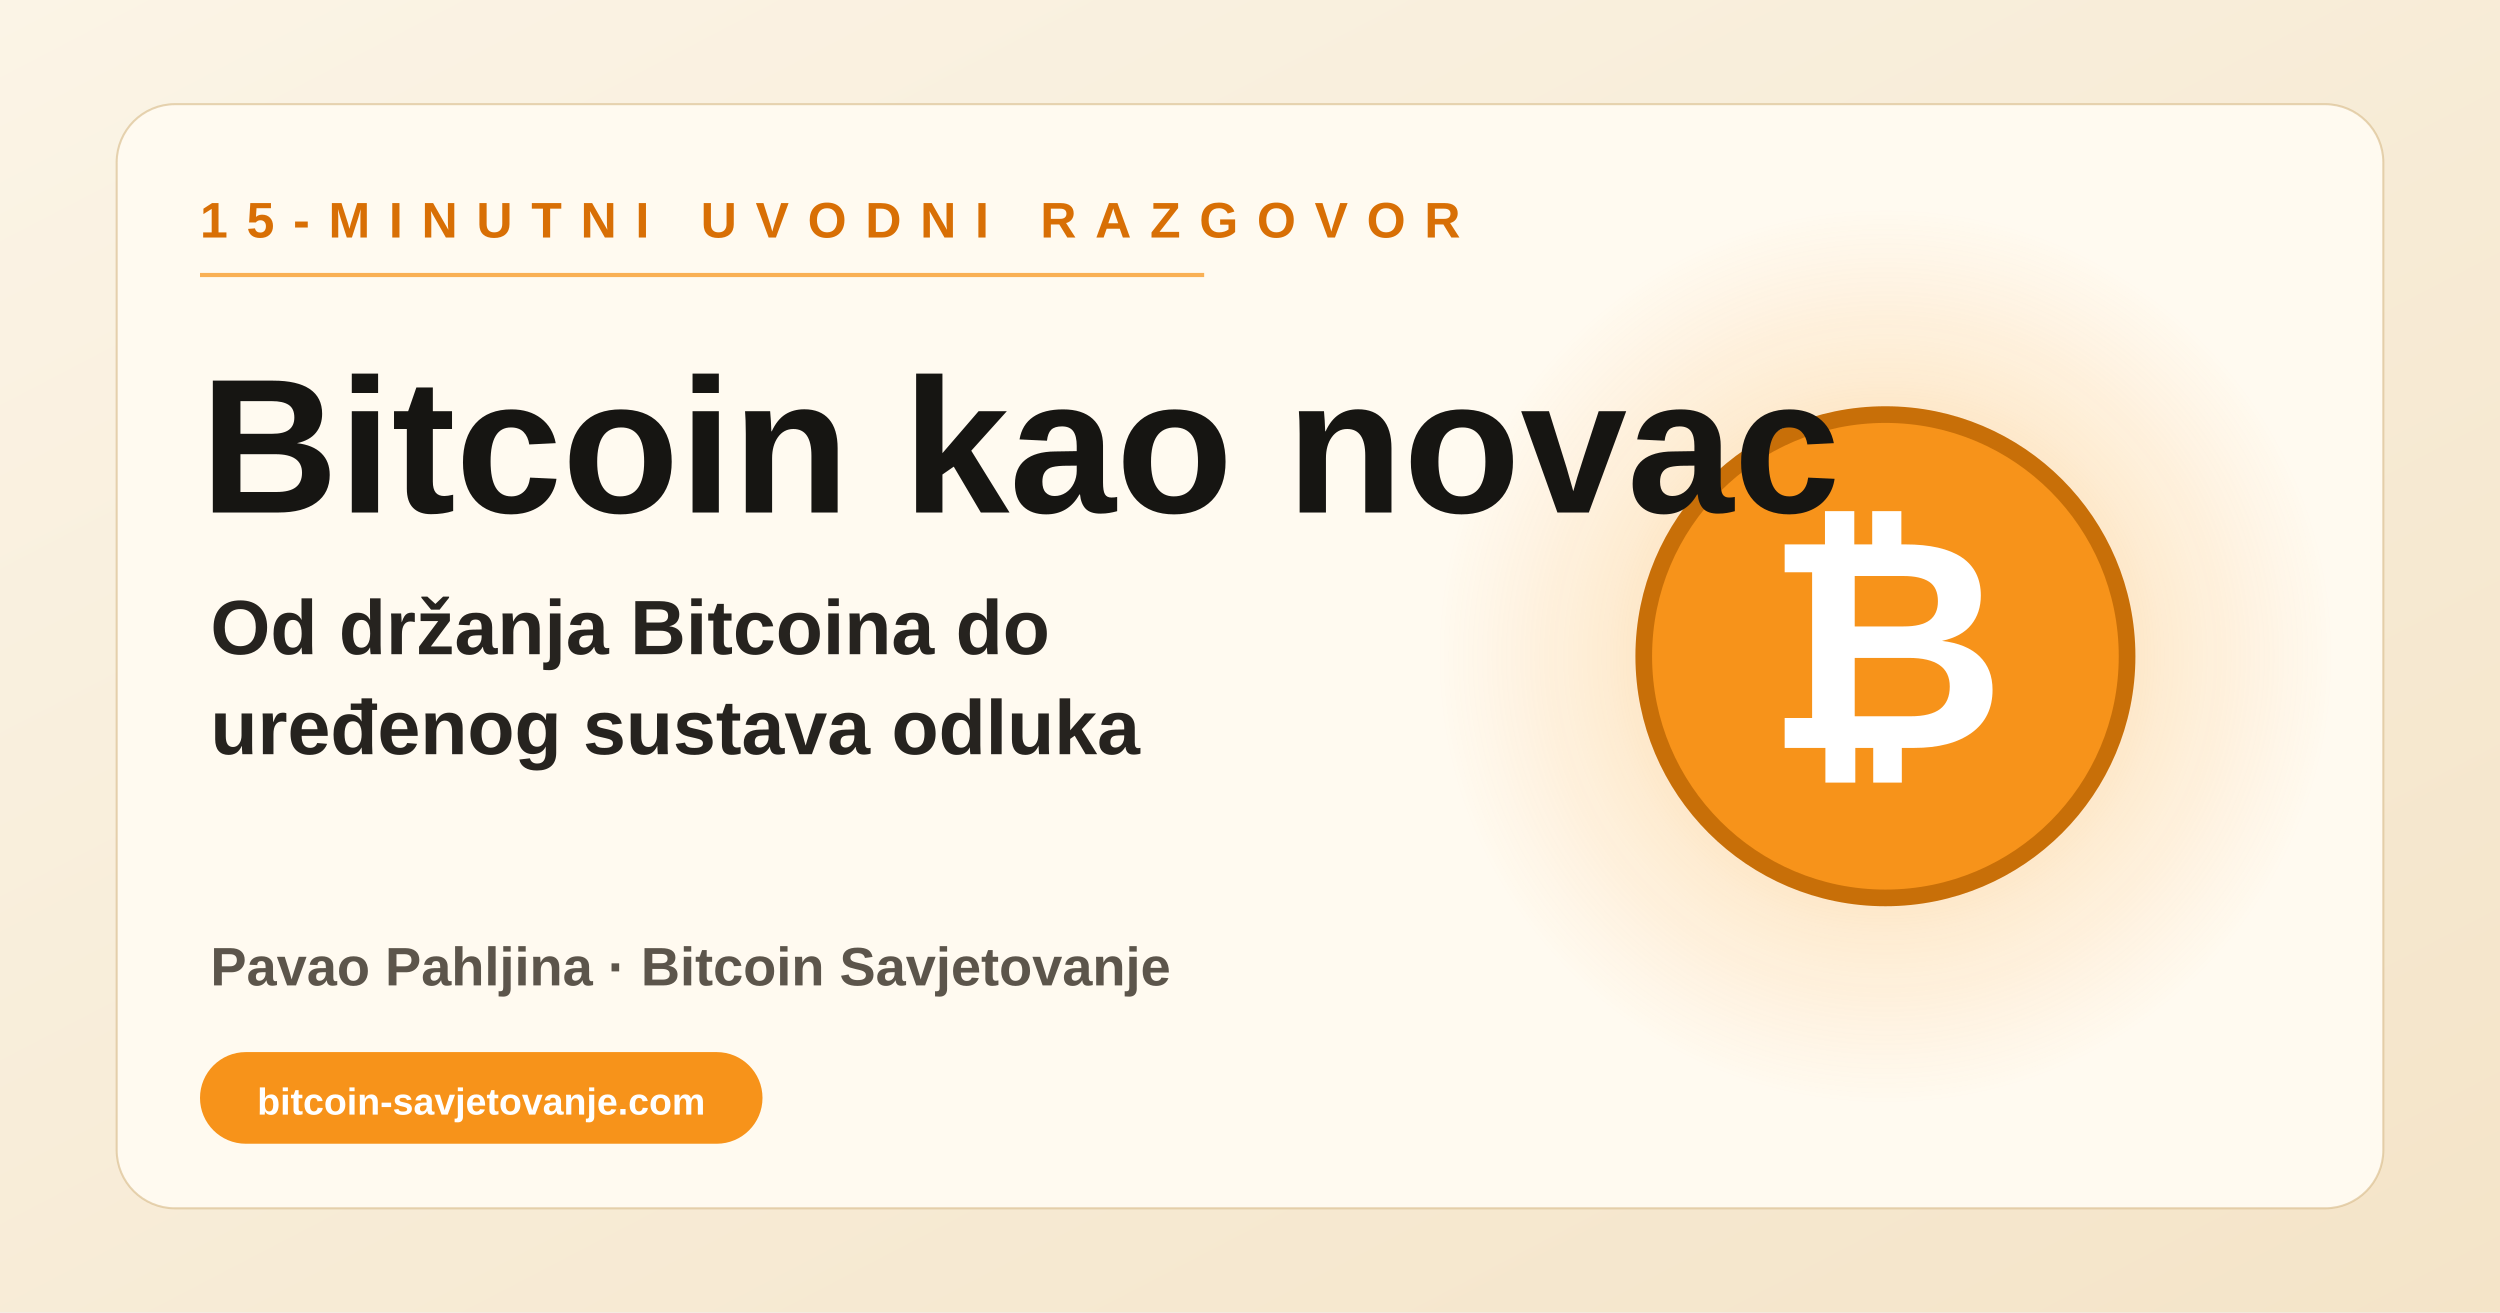
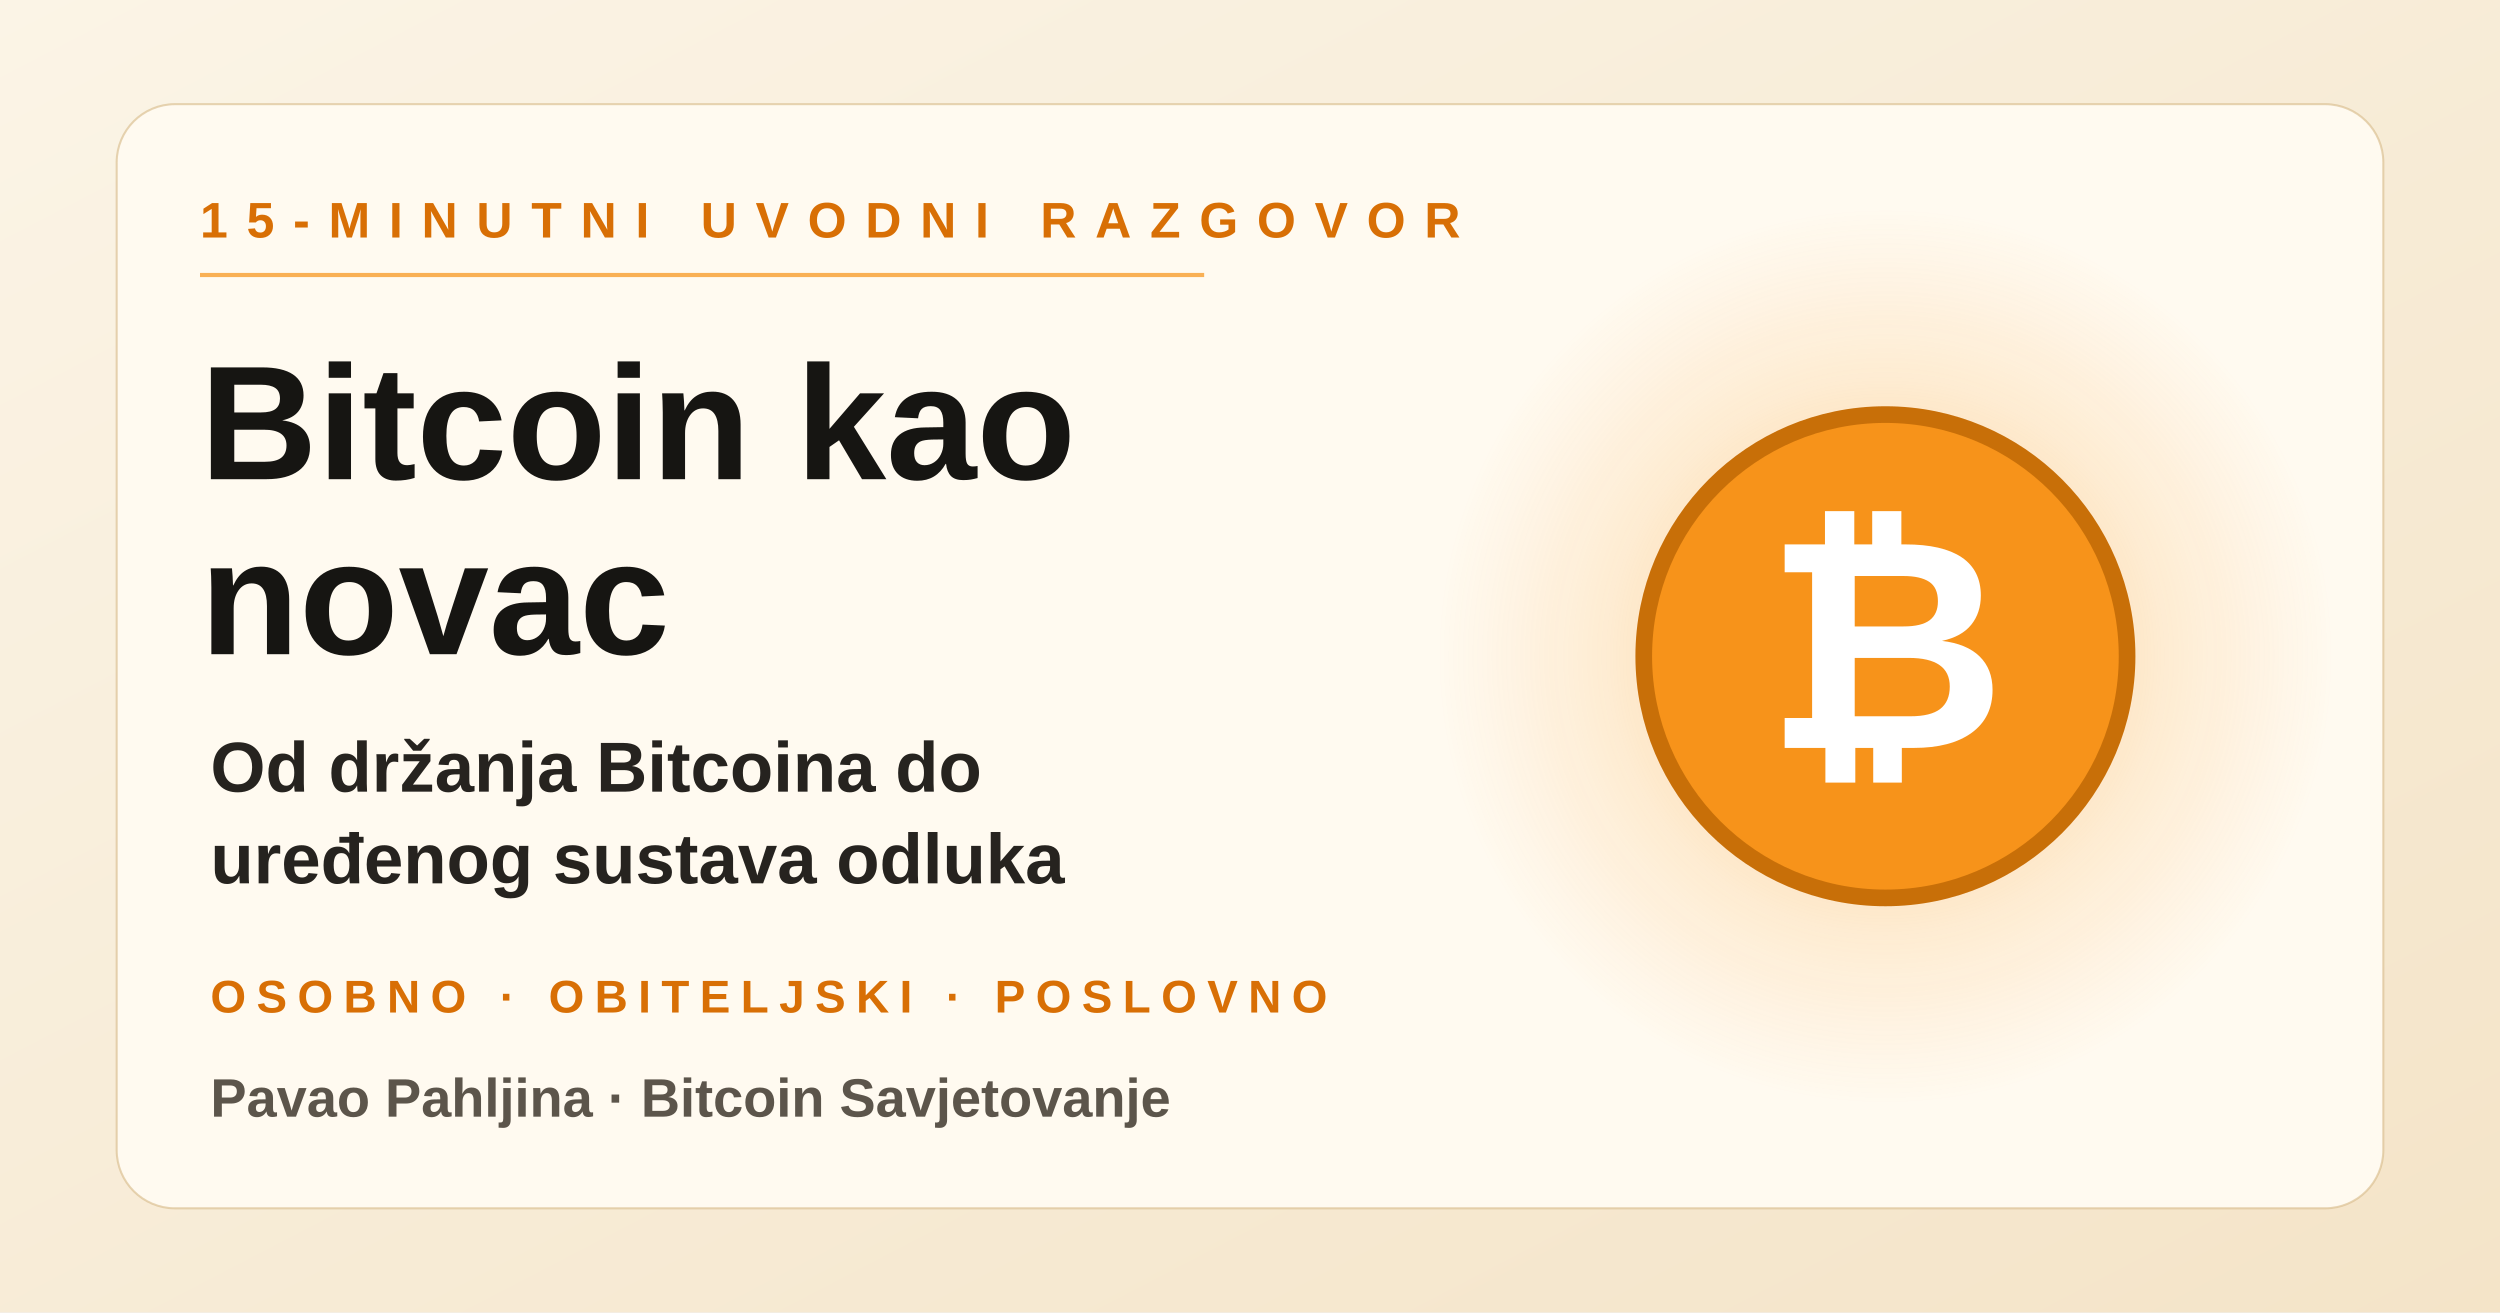
<svg xmlns="http://www.w3.org/2000/svg" width="1200" height="630" viewBox="0 0 1200 630" role="img" aria-labelledby="title desc">
  <defs>
    <radialGradient id="coinGlow" cx="50%" cy="50%" r="50%">
      <stop offset="0%" stop-color="#f7931a" stop-opacity="0.48" />
      <stop offset="62%" stop-color="#f7931a" stop-opacity="0.14" />
      <stop offset="100%" stop-color="#f7931a" stop-opacity="0" />
    </radialGradient>
    <linearGradient id="paper" x1="0" y1="0" x2="1" y2="1">
      <stop offset="0%" stop-color="#fbf4e6" />
      <stop offset="100%" stop-color="#f4e4c8" />
    </linearGradient>
  </defs>
  <rect width="1200" height="630" fill="url(#paper)" />
  <rect x="56" y="50" width="1088" height="530" rx="28" fill="#fffaf0" stroke="#d9bd8e" stroke-opacity="0.65" />
  <circle cx="905" cy="315" r="214" fill="url(#coinGlow)" />
  <circle cx="905" cy="315" r="116" fill="#f7931a" stroke="#c86f08" stroke-width="8" />
  <text x="905" y="359" text-anchor="middle" font-family="Arial, Helvetica, sans-serif" font-size="142" font-weight="800" fill="#fff">₿</text>
  <line x1="96" y1="132" x2="578" y2="132" stroke="#f7931a" stroke-width="2" stroke-opacity="0.72" />
  <text x="96" y="114" font-family="Arial, Helvetica, sans-serif" font-size="24" font-weight="700" letter-spacing="9" fill="#d86f05">15-MINUTNI UVODNI RAZGOVOR</text>
-   <text x="96" y="246" font-family="Arial, Helvetica, sans-serif" font-size="92" font-weight="800" fill="#161512">Bitcoin kao novac</text>
-   <text x="101" y="314" font-family="Arial, Helvetica, sans-serif" font-size="37" font-weight="700" fill="#26231f">Od držanja Bitcoina do</text>
-   <text x="101" y="362" font-family="Arial, Helvetica, sans-serif" font-size="37" font-weight="700" fill="#26231f">uređenog sustava odluka</text>
-   <text x="101" y="473" font-family="Arial, Helvetica, sans-serif" font-size="26" font-weight="600" fill="#5c554b">Pavao Pahljina · Bitcoin Savjetovanje</text>
-   <rect x="96" y="505" width="270" height="44" rx="22" fill="#f7931a" />
-   <text x="231" y="535" text-anchor="middle" font-family="Arial, Helvetica, sans-serif" font-size="18" font-weight="800" fill="#fff">bitcoin-savjetovanje.com</text>
+   <text x="96" y="230" font-family="Arial, Helvetica, sans-serif" font-size="78" font-weight="800" fill="#161512">Bitcoin kao</text>
+   <text x="96" y="314" font-family="Arial, Helvetica, sans-serif" font-size="78" font-weight="800" fill="#161512">novac</text>
+   <text x="101" y="380" font-family="Arial, Helvetica, sans-serif" font-size="34" font-weight="700" fill="#26231f">Od držanja Bitcoina do</text>
+   <text x="101" y="424" font-family="Arial, Helvetica, sans-serif" font-size="34" font-weight="700" fill="#26231f">uređenog sustava odluka</text>
+   <text x="101" y="486" font-family="Arial, Helvetica, sans-serif" font-size="22" font-weight="700" letter-spacing="5" fill="#d86f05">OSOBNO · OBITELJSKI · POSLOVNO</text>
+   <text x="101" y="536" font-family="Arial, Helvetica, sans-serif" font-size="26" font-weight="600" fill="#5c554b">Pavao Pahljina · Bitcoin Savjetovanje</text>
</svg>
